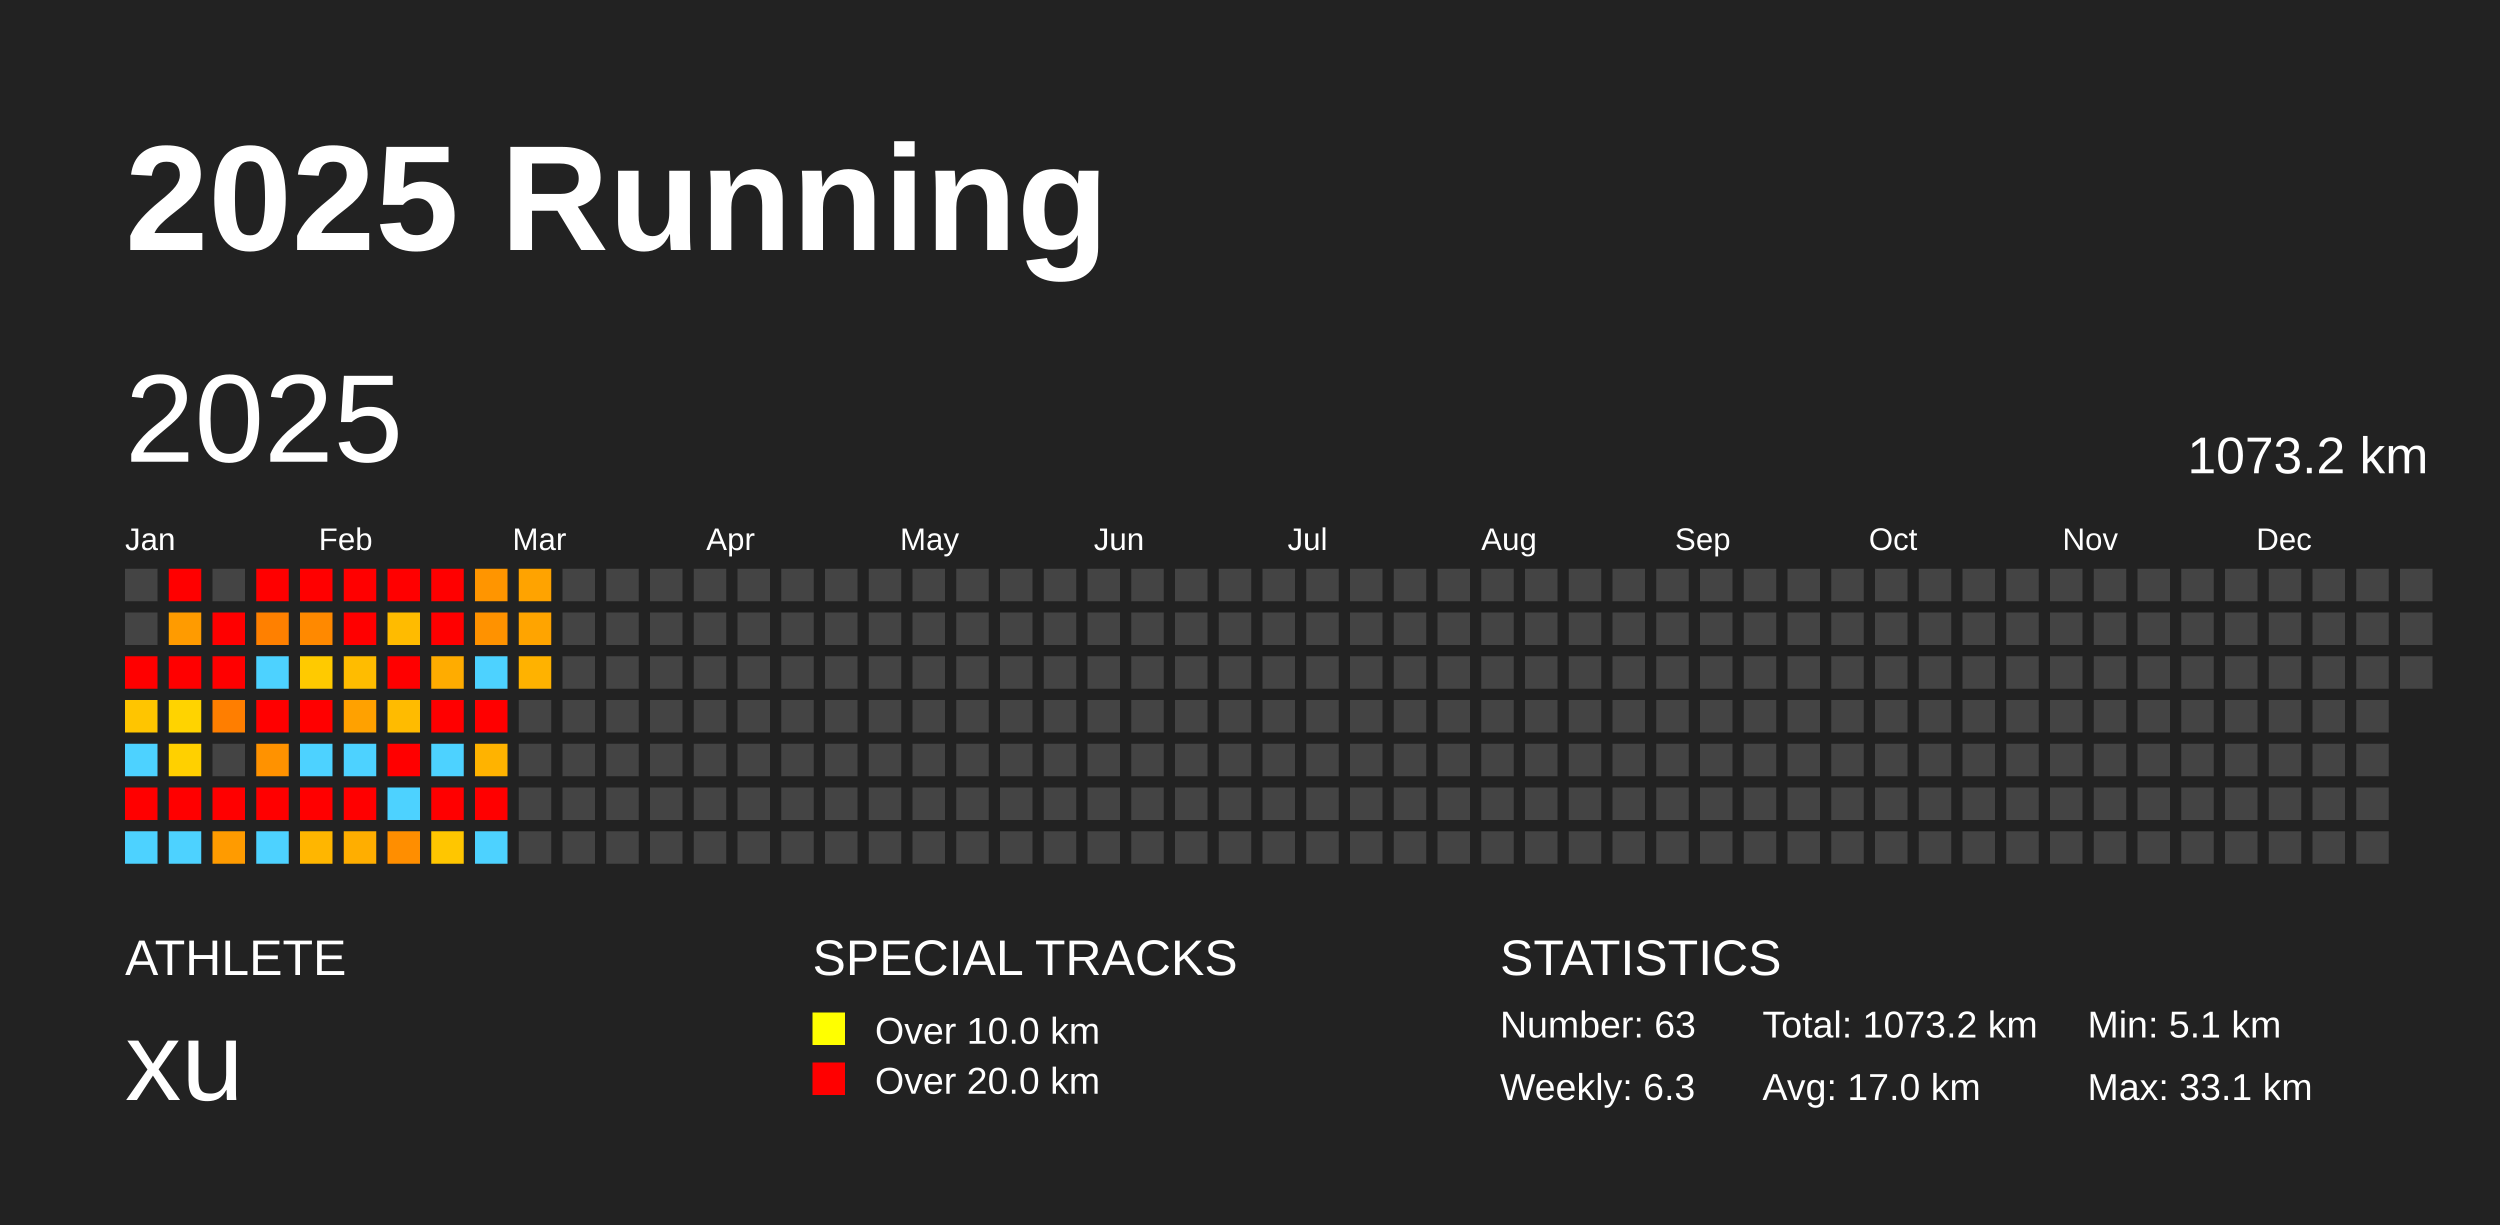
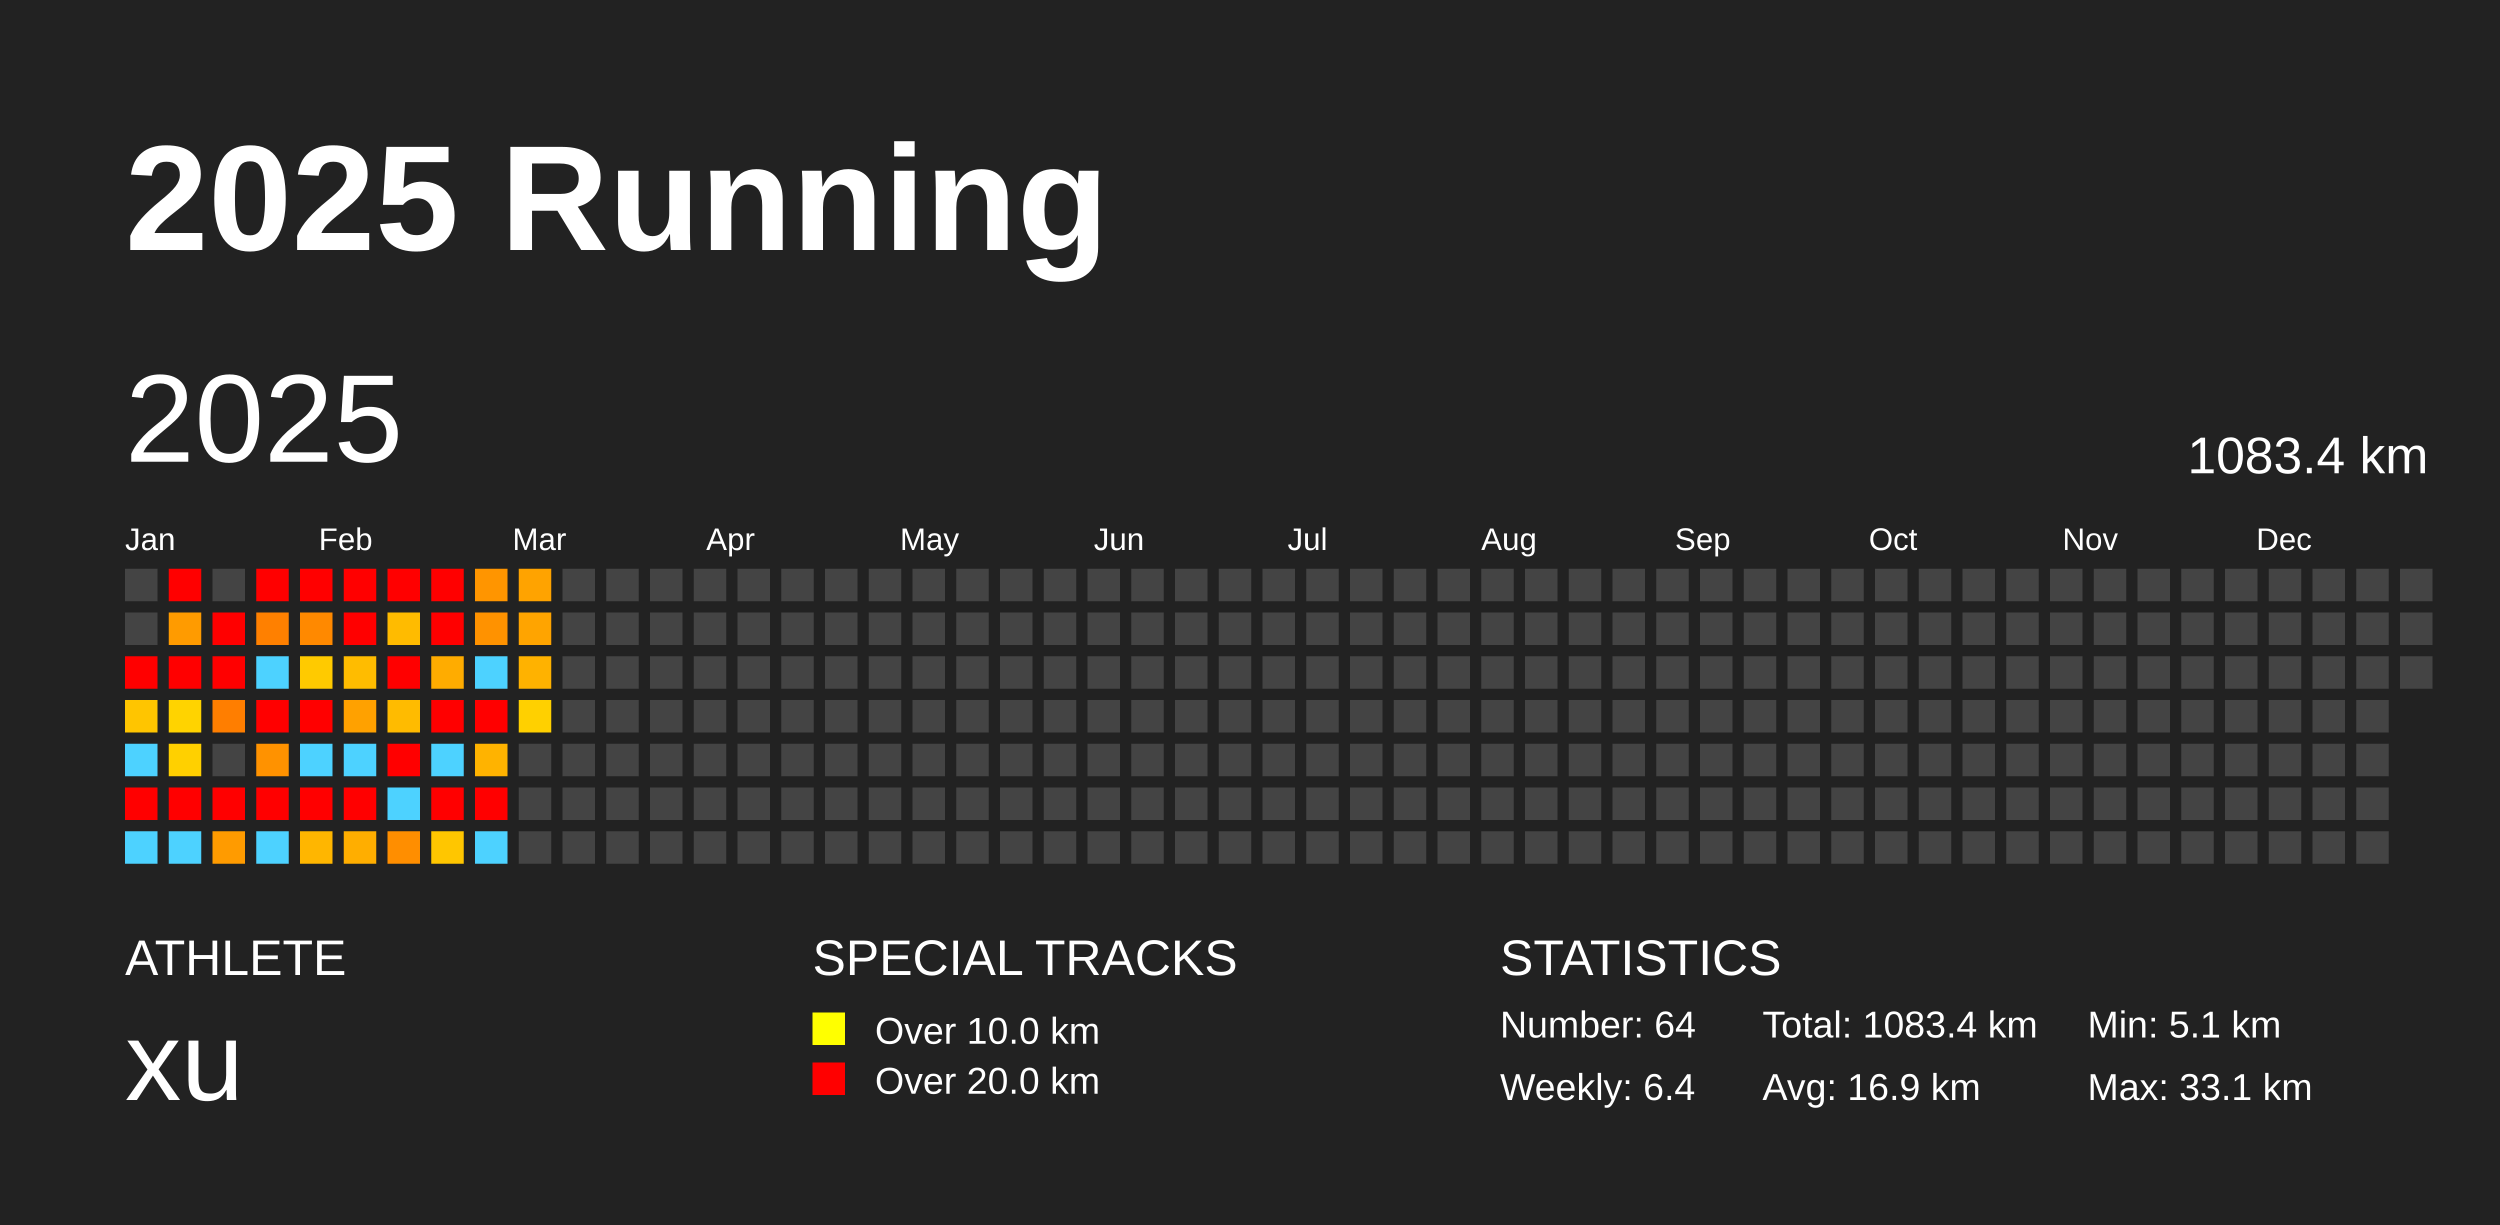
<svg xmlns="http://www.w3.org/2000/svg" baseProfile="full" height="98mm" version="1.1" viewBox="0,0,200,98" width="200mm">
  <defs />
  <rect fill="#222222" height="98" width="200" x="0" y="0" />
  <text fill="#FFFFFF" style="font-size:12px; font-family:Arial; font-weight:bold;" x="10" y="20">2025 Running</text>
  <text fill="#FFFFFF" style="font-size:4px; font-family:Arial" x="10" y="78">ATHLETE</text>
  <text fill="#FFFFFF" style="font-size:9px; font-family:Arial" x="10" y="88">xu</text>
  <text fill="#FFFFFF" style="font-size:4px; font-family:Arial" x="65" y="78">SPECIAL TRACKS</text>
  <rect fill="yellow" height="2.6" width="2.6" x="65" y="81" />
  <text fill="#FFFFFF" style="font-size:3px; font-family:Arial" x="70" y="83.5">Over 10.0 km</text>
  <rect fill="red" height="2.6" width="2.6" x="65" y="85" />
  <text fill="#FFFFFF" style="font-size:3px; font-family:Arial" x="70" y="87.5">Over 20.0 km</text>
  <text fill="#FFFFFF" style="font-size:4px; font-family:Arial" x="120" y="78">STATISTICS</text>
-   <text fill="#FFFFFF" style="font-size:3px; font-family:Arial" x="120" y="83">Number: 63</text>
-   <text fill="#FFFFFF" style="font-size:3px; font-family:Arial" x="120" y="88">Weekly: 6.3</text>
-   <text fill="#FFFFFF" style="font-size:3px; font-family:Arial" x="141" y="83">Total: 1073.2 km</text>
-   <text fill="#FFFFFF" style="font-size:3px; font-family:Arial" x="141" y="88">Avg: 17.0 km</text>
+   <text fill="#FFFFFF" style="font-size:3px; font-family:Arial" x="120" y="83">Number: 64</text>
+   <text fill="#FFFFFF" style="font-size:3px; font-family:Arial" x="120" y="88">Weekly: 6.4</text>
+   <text fill="#FFFFFF" style="font-size:3px; font-family:Arial" x="141" y="83">Total: 1083.4 km</text>
+   <text fill="#FFFFFF" style="font-size:3px; font-family:Arial" x="141" y="88">Avg: 16.9 km</text>
  <text fill="#FFFFFF" style="font-size:3px; font-family:Arial" x="167" y="83">Min: 5.1 km</text>
  <text fill="#FFFFFF" style="font-size:3px; font-family:Arial" x="167" y="88">Max: 33.1 km</text>
  <text dominant-baseline="hanging" fill="#FFFFFF" style="font-size:10.0px; font-family:Arial;" x="10" y="30">2025</text>
-   <text dominant-baseline="hanging" fill="#FFFFFF" style="font-size:4.125px; font-family:Arial;" x="175" y="35">1073.2 km</text>
+   <text dominant-baseline="hanging" fill="#FFFFFF" style="font-size:4.125px; font-family:Arial;" x="175" y="35">1083.4 km</text>
  <text fill="#FFFFFF" style="font-size:2.5px; font-family:Arial" x="10.0" y="44">Jan</text>
  <text fill="#FFFFFF" style="font-size:2.5px; font-family:Arial" x="25.5" y="44">Feb</text>
  <text fill="#FFFFFF" style="font-size:2.5px; font-family:Arial" x="41.0" y="44">Mar</text>
  <text fill="#FFFFFF" style="font-size:2.5px; font-family:Arial" x="56.5" y="44">Apr</text>
  <text fill="#FFFFFF" style="font-size:2.5px; font-family:Arial" x="72.0" y="44">May</text>
  <text fill="#FFFFFF" style="font-size:2.5px; font-family:Arial" x="87.5" y="44">Jun</text>
  <text fill="#FFFFFF" style="font-size:2.5px; font-family:Arial" x="103.0" y="44">Jul</text>
  <text fill="#FFFFFF" style="font-size:2.5px; font-family:Arial" x="118.5" y="44">Aug</text>
  <text fill="#FFFFFF" style="font-size:2.5px; font-family:Arial" x="134.0" y="44">Sep</text>
  <text fill="#FFFFFF" style="font-size:2.5px; font-family:Arial" x="149.5" y="44">Oct</text>
  <text fill="#FFFFFF" style="font-size:2.5px; font-family:Arial" x="165.0" y="44">Nov</text>
  <text fill="#FFFFFF" style="font-size:2.5px; font-family:Arial" x="180.5" y="44">Dec</text>
  <rect fill="#444444" height="2.6" width="2.6" x="10.0" y="45.5" />
  <rect fill="#444444" height="2.6" width="2.6" x="10.0" y="49.0" />
  <rect fill="red" height="2.6" width="2.6" x="10.0" y="52.5" />
  <rect fill="#ffc500" height="2.6" width="2.6" x="10.0" y="56.0" />
  <rect fill="#4dd2ff" height="2.6" width="2.6" x="10.0" y="59.5" />
  <rect fill="red" height="2.6" width="2.6" x="10.0" y="63.0" />
  <rect fill="#4dd2ff" height="2.6" width="2.6" x="10.0" y="66.5" />
  <rect fill="red" height="2.6" width="2.6" x="13.5" y="45.5" />
  <rect fill="#ff9b00" height="2.6" width="2.6" x="13.5" y="49.0" />
  <rect fill="red" height="2.6" width="2.6" x="13.5" y="52.5" />
  <rect fill="#ffd300" height="2.6" width="2.6" x="13.5" y="56.0" />
  <rect fill="#ffd000" height="2.6" width="2.6" x="13.5" y="59.5" />
  <rect fill="red" height="2.6" width="2.6" x="13.5" y="63.0" />
  <rect fill="#4dd2ff" height="2.6" width="2.6" x="13.5" y="66.5" />
  <rect fill="#444444" height="2.6" width="2.6" x="17.0" y="45.5" />
  <rect fill="red" height="2.6" width="2.6" x="17.0" y="49.0" />
  <rect fill="red" height="2.6" width="2.6" x="17.0" y="52.5" />
  <rect fill="#ff7e00" height="2.6" width="2.6" x="17.0" y="56.0" />
  <rect fill="#444444" height="2.6" width="2.6" x="17.0" y="59.5" />
  <rect fill="red" height="2.6" width="2.6" x="17.0" y="63.0" />
  <rect fill="#ff9b00" height="2.6" width="2.6" x="17.0" y="66.5" />
  <rect fill="red" height="2.6" width="2.6" x="20.5" y="45.5" />
  <rect fill="#ff8000" height="2.6" width="2.6" x="20.5" y="49.0" />
  <rect fill="#4dd2ff" height="2.6" width="2.6" x="20.5" y="52.5" />
  <rect fill="red" height="2.6" width="2.6" x="20.5" y="56.0" />
  <rect fill="#ff9200" height="2.6" width="2.6" x="20.5" y="59.5" />
  <rect fill="red" height="2.6" width="2.6" x="20.5" y="63.0" />
  <rect fill="#4dd2ff" height="2.6" width="2.6" x="20.5" y="66.5" />
  <rect fill="red" height="2.6" width="2.6" x="24.0" y="45.5" />
  <rect fill="#ff8900" height="2.6" width="2.6" x="24.0" y="49.0" />
  <rect fill="#ffca00" height="2.6" width="2.6" x="24.0" y="52.5" />
  <rect fill="red" height="2.6" width="2.6" x="24.0" y="56.0" />
  <rect fill="#4dd2ff" height="2.6" width="2.6" x="24.0" y="59.5" />
  <rect fill="red" height="2.6" width="2.6" x="24.0" y="63.0" />
  <rect fill="#ffb600" height="2.6" width="2.6" x="24.0" y="66.5" />
  <rect fill="red" height="2.6" width="2.6" x="27.5" y="45.5" />
  <rect fill="red" height="2.6" width="2.6" x="27.5" y="49.0" />
  <rect fill="#ffbc00" height="2.6" width="2.6" x="27.5" y="52.5" />
  <rect fill="#ffa100" height="2.6" width="2.6" x="27.5" y="56.0" />
  <rect fill="#4dd2ff" height="2.6" width="2.6" x="27.5" y="59.5" />
  <rect fill="red" height="2.6" width="2.6" x="27.5" y="63.0" />
  <rect fill="#ffae00" height="2.6" width="2.6" x="27.5" y="66.5" />
  <rect fill="red" height="2.6" width="2.6" x="31.0" y="45.5" />
  <rect fill="#ffbb00" height="2.6" width="2.6" x="31.0" y="49.0" />
  <rect fill="red" height="2.6" width="2.6" x="31.0" y="52.5" />
  <rect fill="#ffbb00" height="2.6" width="2.6" x="31.0" y="56.0" />
  <rect fill="red" height="2.6" width="2.6" x="31.0" y="59.5" />
  <rect fill="#4dd2ff" height="2.6" width="2.6" x="31.0" y="63.0" />
  <rect fill="#ff8e00" height="2.6" width="2.6" x="31.0" y="66.5" />
  <rect fill="red" height="2.6" width="2.6" x="34.5" y="45.5" />
  <rect fill="red" height="2.6" width="2.6" x="34.5" y="49.0" />
  <rect fill="#ffac00" height="2.6" width="2.6" x="34.5" y="52.5" />
  <rect fill="red" height="2.6" width="2.6" x="34.5" y="56.0" />
  <rect fill="#4dd2ff" height="2.6" width="2.6" x="34.5" y="59.5" />
  <rect fill="red" height="2.6" width="2.6" x="34.5" y="63.0" />
  <rect fill="#ffc600" height="2.6" width="2.6" x="34.5" y="66.5" />
  <rect fill="#ff9500" height="2.6" width="2.6" x="38.0" y="45.5" />
  <rect fill="#ff9200" height="2.6" width="2.6" x="38.0" y="49.0" />
  <rect fill="#4dd2ff" height="2.6" width="2.6" x="38.0" y="52.5" />
  <rect fill="red" height="2.6" width="2.6" x="38.0" y="56.0" />
  <rect fill="#ffb300" height="2.6" width="2.6" x="38.0" y="59.5" />
  <rect fill="red" height="2.6" width="2.6" x="38.0" y="63.0" />
  <rect fill="#4dd2ff" height="2.6" width="2.6" x="38.0" y="66.5" />
  <rect fill="#ffa300" height="2.6" width="2.6" x="41.5" y="45.5" />
  <rect fill="#ffa400" height="2.6" width="2.6" x="41.5" y="49.0" />
  <rect fill="#ffb200" height="2.6" width="2.6" x="41.5" y="52.5" />
-   <rect fill="#444444" height="2.6" width="2.6" x="41.5" y="56.0" />
+   <rect fill="#ffd000" height="2.6" width="2.6" x="41.5" y="56.0" />
  <rect fill="#444444" height="2.6" width="2.6" x="41.5" y="59.5" />
  <rect fill="#444444" height="2.6" width="2.6" x="41.5" y="63.0" />
  <rect fill="#444444" height="2.6" width="2.6" x="41.5" y="66.5" />
  <rect fill="#444444" height="2.6" width="2.6" x="45.0" y="45.5" />
  <rect fill="#444444" height="2.6" width="2.6" x="45.0" y="49.0" />
  <rect fill="#444444" height="2.6" width="2.6" x="45.0" y="52.5" />
  <rect fill="#444444" height="2.6" width="2.6" x="45.0" y="56.0" />
  <rect fill="#444444" height="2.6" width="2.6" x="45.0" y="59.5" />
  <rect fill="#444444" height="2.6" width="2.6" x="45.0" y="63.0" />
  <rect fill="#444444" height="2.6" width="2.6" x="45.0" y="66.5" />
  <rect fill="#444444" height="2.6" width="2.6" x="48.5" y="45.5" />
  <rect fill="#444444" height="2.6" width="2.6" x="48.5" y="49.0" />
  <rect fill="#444444" height="2.6" width="2.6" x="48.5" y="52.5" />
  <rect fill="#444444" height="2.6" width="2.6" x="48.5" y="56.0" />
  <rect fill="#444444" height="2.6" width="2.6" x="48.5" y="59.5" />
  <rect fill="#444444" height="2.6" width="2.6" x="48.5" y="63.0" />
  <rect fill="#444444" height="2.6" width="2.6" x="48.5" y="66.5" />
  <rect fill="#444444" height="2.6" width="2.6" x="52.0" y="45.5" />
  <rect fill="#444444" height="2.6" width="2.6" x="52.0" y="49.0" />
  <rect fill="#444444" height="2.6" width="2.6" x="52.0" y="52.5" />
  <rect fill="#444444" height="2.6" width="2.6" x="52.0" y="56.0" />
  <rect fill="#444444" height="2.6" width="2.6" x="52.0" y="59.5" />
  <rect fill="#444444" height="2.6" width="2.6" x="52.0" y="63.0" />
  <rect fill="#444444" height="2.6" width="2.6" x="52.0" y="66.5" />
  <rect fill="#444444" height="2.6" width="2.6" x="55.5" y="45.5" />
  <rect fill="#444444" height="2.6" width="2.6" x="55.5" y="49.0" />
  <rect fill="#444444" height="2.6" width="2.6" x="55.5" y="52.5" />
  <rect fill="#444444" height="2.6" width="2.6" x="55.5" y="56.0" />
  <rect fill="#444444" height="2.6" width="2.6" x="55.5" y="59.5" />
  <rect fill="#444444" height="2.6" width="2.6" x="55.5" y="63.0" />
  <rect fill="#444444" height="2.6" width="2.6" x="55.5" y="66.5" />
  <rect fill="#444444" height="2.6" width="2.6" x="59.0" y="45.5" />
  <rect fill="#444444" height="2.6" width="2.6" x="59.0" y="49.0" />
  <rect fill="#444444" height="2.6" width="2.6" x="59.0" y="52.5" />
  <rect fill="#444444" height="2.6" width="2.6" x="59.0" y="56.0" />
  <rect fill="#444444" height="2.6" width="2.6" x="59.0" y="59.5" />
  <rect fill="#444444" height="2.6" width="2.6" x="59.0" y="63.0" />
  <rect fill="#444444" height="2.6" width="2.6" x="59.0" y="66.5" />
  <rect fill="#444444" height="2.6" width="2.6" x="62.5" y="45.5" />
  <rect fill="#444444" height="2.6" width="2.6" x="62.5" y="49.0" />
  <rect fill="#444444" height="2.6" width="2.6" x="62.5" y="52.5" />
  <rect fill="#444444" height="2.6" width="2.6" x="62.5" y="56.0" />
  <rect fill="#444444" height="2.6" width="2.6" x="62.5" y="59.5" />
  <rect fill="#444444" height="2.6" width="2.6" x="62.5" y="63.0" />
  <rect fill="#444444" height="2.6" width="2.6" x="62.5" y="66.5" />
  <rect fill="#444444" height="2.6" width="2.6" x="66.0" y="45.5" />
  <rect fill="#444444" height="2.6" width="2.6" x="66.0" y="49.0" />
  <rect fill="#444444" height="2.6" width="2.6" x="66.0" y="52.5" />
  <rect fill="#444444" height="2.6" width="2.6" x="66.0" y="56.0" />
  <rect fill="#444444" height="2.6" width="2.6" x="66.0" y="59.5" />
  <rect fill="#444444" height="2.6" width="2.6" x="66.0" y="63.0" />
  <rect fill="#444444" height="2.6" width="2.6" x="66.0" y="66.5" />
  <rect fill="#444444" height="2.6" width="2.6" x="69.5" y="45.5" />
  <rect fill="#444444" height="2.6" width="2.6" x="69.5" y="49.0" />
  <rect fill="#444444" height="2.6" width="2.6" x="69.5" y="52.5" />
  <rect fill="#444444" height="2.6" width="2.6" x="69.5" y="56.0" />
  <rect fill="#444444" height="2.6" width="2.6" x="69.5" y="59.5" />
  <rect fill="#444444" height="2.6" width="2.6" x="69.5" y="63.0" />
  <rect fill="#444444" height="2.6" width="2.6" x="69.5" y="66.5" />
  <rect fill="#444444" height="2.6" width="2.6" x="73.0" y="45.5" />
  <rect fill="#444444" height="2.6" width="2.6" x="73.0" y="49.0" />
  <rect fill="#444444" height="2.6" width="2.6" x="73.0" y="52.5" />
  <rect fill="#444444" height="2.6" width="2.6" x="73.0" y="56.0" />
  <rect fill="#444444" height="2.6" width="2.6" x="73.0" y="59.5" />
  <rect fill="#444444" height="2.6" width="2.6" x="73.0" y="63.0" />
  <rect fill="#444444" height="2.6" width="2.6" x="73.0" y="66.5" />
  <rect fill="#444444" height="2.6" width="2.6" x="76.5" y="45.5" />
  <rect fill="#444444" height="2.6" width="2.6" x="76.5" y="49.0" />
  <rect fill="#444444" height="2.6" width="2.6" x="76.5" y="52.5" />
  <rect fill="#444444" height="2.6" width="2.6" x="76.5" y="56.0" />
  <rect fill="#444444" height="2.6" width="2.6" x="76.5" y="59.5" />
  <rect fill="#444444" height="2.6" width="2.6" x="76.5" y="63.0" />
  <rect fill="#444444" height="2.6" width="2.6" x="76.5" y="66.5" />
  <rect fill="#444444" height="2.6" width="2.6" x="80.0" y="45.5" />
  <rect fill="#444444" height="2.6" width="2.6" x="80.0" y="49.0" />
  <rect fill="#444444" height="2.6" width="2.6" x="80.0" y="52.5" />
  <rect fill="#444444" height="2.6" width="2.6" x="80.0" y="56.0" />
  <rect fill="#444444" height="2.6" width="2.6" x="80.0" y="59.5" />
  <rect fill="#444444" height="2.6" width="2.6" x="80.0" y="63.0" />
  <rect fill="#444444" height="2.6" width="2.6" x="80.0" y="66.5" />
  <rect fill="#444444" height="2.6" width="2.6" x="83.5" y="45.5" />
  <rect fill="#444444" height="2.6" width="2.6" x="83.5" y="49.0" />
  <rect fill="#444444" height="2.6" width="2.6" x="83.5" y="52.5" />
  <rect fill="#444444" height="2.6" width="2.6" x="83.5" y="56.0" />
  <rect fill="#444444" height="2.6" width="2.6" x="83.5" y="59.5" />
  <rect fill="#444444" height="2.6" width="2.6" x="83.5" y="63.0" />
  <rect fill="#444444" height="2.6" width="2.6" x="83.5" y="66.5" />
  <rect fill="#444444" height="2.6" width="2.6" x="87.0" y="45.5" />
  <rect fill="#444444" height="2.6" width="2.6" x="87.0" y="49.0" />
  <rect fill="#444444" height="2.6" width="2.6" x="87.0" y="52.5" />
  <rect fill="#444444" height="2.6" width="2.6" x="87.0" y="56.0" />
  <rect fill="#444444" height="2.6" width="2.6" x="87.0" y="59.5" />
  <rect fill="#444444" height="2.6" width="2.6" x="87.0" y="63.0" />
  <rect fill="#444444" height="2.6" width="2.6" x="87.0" y="66.5" />
  <rect fill="#444444" height="2.6" width="2.6" x="90.5" y="45.5" />
  <rect fill="#444444" height="2.6" width="2.6" x="90.5" y="49.0" />
  <rect fill="#444444" height="2.6" width="2.6" x="90.5" y="52.5" />
  <rect fill="#444444" height="2.6" width="2.6" x="90.5" y="56.0" />
  <rect fill="#444444" height="2.6" width="2.6" x="90.5" y="59.5" />
  <rect fill="#444444" height="2.6" width="2.6" x="90.5" y="63.0" />
  <rect fill="#444444" height="2.6" width="2.6" x="90.5" y="66.5" />
  <rect fill="#444444" height="2.6" width="2.6" x="94.0" y="45.5" />
  <rect fill="#444444" height="2.6" width="2.6" x="94.0" y="49.0" />
  <rect fill="#444444" height="2.6" width="2.6" x="94.0" y="52.5" />
  <rect fill="#444444" height="2.6" width="2.6" x="94.0" y="56.0" />
  <rect fill="#444444" height="2.6" width="2.6" x="94.0" y="59.5" />
  <rect fill="#444444" height="2.6" width="2.6" x="94.0" y="63.0" />
  <rect fill="#444444" height="2.6" width="2.6" x="94.0" y="66.5" />
  <rect fill="#444444" height="2.6" width="2.6" x="97.5" y="45.5" />
  <rect fill="#444444" height="2.6" width="2.6" x="97.5" y="49.0" />
  <rect fill="#444444" height="2.6" width="2.6" x="97.5" y="52.5" />
  <rect fill="#444444" height="2.6" width="2.6" x="97.5" y="56.0" />
  <rect fill="#444444" height="2.6" width="2.6" x="97.5" y="59.5" />
  <rect fill="#444444" height="2.6" width="2.6" x="97.5" y="63.0" />
  <rect fill="#444444" height="2.6" width="2.6" x="97.5" y="66.5" />
  <rect fill="#444444" height="2.6" width="2.6" x="101.0" y="45.5" />
  <rect fill="#444444" height="2.6" width="2.6" x="101.0" y="49.0" />
  <rect fill="#444444" height="2.6" width="2.6" x="101.0" y="52.5" />
  <rect fill="#444444" height="2.6" width="2.6" x="101.0" y="56.0" />
  <rect fill="#444444" height="2.6" width="2.6" x="101.0" y="59.5" />
  <rect fill="#444444" height="2.6" width="2.6" x="101.0" y="63.0" />
  <rect fill="#444444" height="2.6" width="2.6" x="101.0" y="66.5" />
  <rect fill="#444444" height="2.6" width="2.6" x="104.5" y="45.5" />
  <rect fill="#444444" height="2.6" width="2.6" x="104.5" y="49.0" />
  <rect fill="#444444" height="2.6" width="2.6" x="104.5" y="52.5" />
  <rect fill="#444444" height="2.6" width="2.6" x="104.5" y="56.0" />
  <rect fill="#444444" height="2.6" width="2.6" x="104.5" y="59.5" />
  <rect fill="#444444" height="2.6" width="2.6" x="104.5" y="63.0" />
  <rect fill="#444444" height="2.6" width="2.6" x="104.5" y="66.5" />
  <rect fill="#444444" height="2.6" width="2.6" x="108.0" y="45.5" />
  <rect fill="#444444" height="2.6" width="2.6" x="108.0" y="49.0" />
  <rect fill="#444444" height="2.6" width="2.6" x="108.0" y="52.5" />
  <rect fill="#444444" height="2.6" width="2.6" x="108.0" y="56.0" />
  <rect fill="#444444" height="2.6" width="2.6" x="108.0" y="59.5" />
  <rect fill="#444444" height="2.6" width="2.6" x="108.0" y="63.0" />
  <rect fill="#444444" height="2.6" width="2.6" x="108.0" y="66.5" />
  <rect fill="#444444" height="2.6" width="2.6" x="111.5" y="45.5" />
  <rect fill="#444444" height="2.6" width="2.6" x="111.5" y="49.0" />
  <rect fill="#444444" height="2.6" width="2.6" x="111.5" y="52.5" />
  <rect fill="#444444" height="2.6" width="2.6" x="111.5" y="56.0" />
  <rect fill="#444444" height="2.6" width="2.6" x="111.5" y="59.5" />
  <rect fill="#444444" height="2.6" width="2.6" x="111.5" y="63.0" />
  <rect fill="#444444" height="2.6" width="2.6" x="111.5" y="66.5" />
  <rect fill="#444444" height="2.6" width="2.6" x="115.0" y="45.5" />
  <rect fill="#444444" height="2.6" width="2.6" x="115.0" y="49.0" />
  <rect fill="#444444" height="2.6" width="2.6" x="115.0" y="52.5" />
  <rect fill="#444444" height="2.6" width="2.6" x="115.0" y="56.0" />
  <rect fill="#444444" height="2.6" width="2.6" x="115.0" y="59.5" />
  <rect fill="#444444" height="2.6" width="2.6" x="115.0" y="63.0" />
  <rect fill="#444444" height="2.6" width="2.6" x="115.0" y="66.5" />
  <rect fill="#444444" height="2.6" width="2.6" x="118.5" y="45.5" />
  <rect fill="#444444" height="2.6" width="2.6" x="118.5" y="49.0" />
  <rect fill="#444444" height="2.6" width="2.6" x="118.5" y="52.5" />
  <rect fill="#444444" height="2.6" width="2.6" x="118.5" y="56.0" />
  <rect fill="#444444" height="2.6" width="2.6" x="118.5" y="59.5" />
  <rect fill="#444444" height="2.6" width="2.6" x="118.5" y="63.0" />
  <rect fill="#444444" height="2.6" width="2.6" x="118.5" y="66.5" />
  <rect fill="#444444" height="2.6" width="2.6" x="122.0" y="45.5" />
  <rect fill="#444444" height="2.6" width="2.6" x="122.0" y="49.0" />
  <rect fill="#444444" height="2.6" width="2.6" x="122.0" y="52.5" />
  <rect fill="#444444" height="2.6" width="2.6" x="122.0" y="56.0" />
  <rect fill="#444444" height="2.6" width="2.6" x="122.0" y="59.5" />
  <rect fill="#444444" height="2.6" width="2.6" x="122.0" y="63.0" />
  <rect fill="#444444" height="2.6" width="2.6" x="122.0" y="66.5" />
  <rect fill="#444444" height="2.6" width="2.6" x="125.5" y="45.5" />
  <rect fill="#444444" height="2.6" width="2.6" x="125.5" y="49.0" />
  <rect fill="#444444" height="2.6" width="2.6" x="125.5" y="52.5" />
  <rect fill="#444444" height="2.6" width="2.6" x="125.5" y="56.0" />
  <rect fill="#444444" height="2.6" width="2.6" x="125.5" y="59.5" />
  <rect fill="#444444" height="2.6" width="2.6" x="125.5" y="63.0" />
  <rect fill="#444444" height="2.6" width="2.6" x="125.5" y="66.5" />
  <rect fill="#444444" height="2.6" width="2.6" x="129.0" y="45.5" />
  <rect fill="#444444" height="2.6" width="2.6" x="129.0" y="49.0" />
  <rect fill="#444444" height="2.6" width="2.6" x="129.0" y="52.5" />
  <rect fill="#444444" height="2.6" width="2.6" x="129.0" y="56.0" />
  <rect fill="#444444" height="2.6" width="2.6" x="129.0" y="59.5" />
  <rect fill="#444444" height="2.6" width="2.6" x="129.0" y="63.0" />
  <rect fill="#444444" height="2.6" width="2.6" x="129.0" y="66.5" />
  <rect fill="#444444" height="2.6" width="2.6" x="132.5" y="45.5" />
  <rect fill="#444444" height="2.6" width="2.6" x="132.5" y="49.0" />
  <rect fill="#444444" height="2.6" width="2.6" x="132.5" y="52.5" />
  <rect fill="#444444" height="2.6" width="2.6" x="132.5" y="56.0" />
  <rect fill="#444444" height="2.6" width="2.6" x="132.5" y="59.5" />
  <rect fill="#444444" height="2.6" width="2.6" x="132.5" y="63.0" />
  <rect fill="#444444" height="2.6" width="2.6" x="132.5" y="66.5" />
  <rect fill="#444444" height="2.6" width="2.6" x="136.0" y="45.5" />
  <rect fill="#444444" height="2.6" width="2.6" x="136.0" y="49.0" />
  <rect fill="#444444" height="2.6" width="2.6" x="136.0" y="52.5" />
  <rect fill="#444444" height="2.6" width="2.6" x="136.0" y="56.0" />
  <rect fill="#444444" height="2.6" width="2.6" x="136.0" y="59.5" />
  <rect fill="#444444" height="2.6" width="2.6" x="136.0" y="63.0" />
  <rect fill="#444444" height="2.6" width="2.6" x="136.0" y="66.5" />
  <rect fill="#444444" height="2.6" width="2.6" x="139.5" y="45.5" />
  <rect fill="#444444" height="2.6" width="2.6" x="139.5" y="49.0" />
  <rect fill="#444444" height="2.6" width="2.6" x="139.5" y="52.5" />
  <rect fill="#444444" height="2.6" width="2.6" x="139.5" y="56.0" />
  <rect fill="#444444" height="2.6" width="2.6" x="139.5" y="59.5" />
  <rect fill="#444444" height="2.6" width="2.6" x="139.5" y="63.0" />
  <rect fill="#444444" height="2.6" width="2.6" x="139.5" y="66.5" />
  <rect fill="#444444" height="2.6" width="2.6" x="143.0" y="45.5" />
  <rect fill="#444444" height="2.6" width="2.6" x="143.0" y="49.0" />
  <rect fill="#444444" height="2.6" width="2.6" x="143.0" y="52.5" />
  <rect fill="#444444" height="2.6" width="2.6" x="143.0" y="56.0" />
  <rect fill="#444444" height="2.6" width="2.6" x="143.0" y="59.5" />
  <rect fill="#444444" height="2.6" width="2.6" x="143.0" y="63.0" />
  <rect fill="#444444" height="2.6" width="2.6" x="143.0" y="66.5" />
  <rect fill="#444444" height="2.6" width="2.6" x="146.5" y="45.5" />
  <rect fill="#444444" height="2.6" width="2.6" x="146.5" y="49.0" />
  <rect fill="#444444" height="2.6" width="2.6" x="146.5" y="52.5" />
  <rect fill="#444444" height="2.6" width="2.6" x="146.5" y="56.0" />
  <rect fill="#444444" height="2.6" width="2.6" x="146.5" y="59.5" />
  <rect fill="#444444" height="2.6" width="2.6" x="146.5" y="63.0" />
  <rect fill="#444444" height="2.6" width="2.6" x="146.5" y="66.5" />
  <rect fill="#444444" height="2.6" width="2.6" x="150.0" y="45.5" />
  <rect fill="#444444" height="2.6" width="2.6" x="150.0" y="49.0" />
  <rect fill="#444444" height="2.6" width="2.6" x="150.0" y="52.5" />
  <rect fill="#444444" height="2.6" width="2.6" x="150.0" y="56.0" />
  <rect fill="#444444" height="2.6" width="2.6" x="150.0" y="59.5" />
  <rect fill="#444444" height="2.6" width="2.6" x="150.0" y="63.0" />
  <rect fill="#444444" height="2.6" width="2.6" x="150.0" y="66.5" />
  <rect fill="#444444" height="2.6" width="2.6" x="153.5" y="45.5" />
  <rect fill="#444444" height="2.6" width="2.6" x="153.5" y="49.0" />
  <rect fill="#444444" height="2.6" width="2.6" x="153.5" y="52.5" />
  <rect fill="#444444" height="2.6" width="2.6" x="153.5" y="56.0" />
  <rect fill="#444444" height="2.6" width="2.6" x="153.5" y="59.5" />
  <rect fill="#444444" height="2.6" width="2.6" x="153.5" y="63.0" />
  <rect fill="#444444" height="2.6" width="2.6" x="153.5" y="66.5" />
  <rect fill="#444444" height="2.6" width="2.6" x="157.0" y="45.5" />
  <rect fill="#444444" height="2.6" width="2.6" x="157.0" y="49.0" />
  <rect fill="#444444" height="2.6" width="2.6" x="157.0" y="52.5" />
  <rect fill="#444444" height="2.6" width="2.6" x="157.0" y="56.0" />
  <rect fill="#444444" height="2.6" width="2.6" x="157.0" y="59.5" />
  <rect fill="#444444" height="2.6" width="2.6" x="157.0" y="63.0" />
  <rect fill="#444444" height="2.6" width="2.6" x="157.0" y="66.5" />
  <rect fill="#444444" height="2.6" width="2.6" x="160.5" y="45.5" />
  <rect fill="#444444" height="2.6" width="2.6" x="160.5" y="49.0" />
  <rect fill="#444444" height="2.6" width="2.6" x="160.5" y="52.5" />
  <rect fill="#444444" height="2.6" width="2.6" x="160.5" y="56.0" />
  <rect fill="#444444" height="2.6" width="2.6" x="160.5" y="59.5" />
  <rect fill="#444444" height="2.6" width="2.6" x="160.5" y="63.0" />
  <rect fill="#444444" height="2.6" width="2.6" x="160.5" y="66.5" />
  <rect fill="#444444" height="2.6" width="2.6" x="164.0" y="45.5" />
  <rect fill="#444444" height="2.6" width="2.6" x="164.0" y="49.0" />
  <rect fill="#444444" height="2.6" width="2.6" x="164.0" y="52.5" />
  <rect fill="#444444" height="2.6" width="2.6" x="164.0" y="56.0" />
  <rect fill="#444444" height="2.6" width="2.6" x="164.0" y="59.5" />
  <rect fill="#444444" height="2.6" width="2.6" x="164.0" y="63.0" />
  <rect fill="#444444" height="2.6" width="2.6" x="164.0" y="66.5" />
  <rect fill="#444444" height="2.6" width="2.6" x="167.5" y="45.5" />
  <rect fill="#444444" height="2.6" width="2.6" x="167.5" y="49.0" />
  <rect fill="#444444" height="2.6" width="2.6" x="167.5" y="52.5" />
  <rect fill="#444444" height="2.6" width="2.6" x="167.5" y="56.0" />
  <rect fill="#444444" height="2.6" width="2.6" x="167.5" y="59.5" />
  <rect fill="#444444" height="2.6" width="2.6" x="167.5" y="63.0" />
  <rect fill="#444444" height="2.6" width="2.6" x="167.5" y="66.5" />
  <rect fill="#444444" height="2.6" width="2.6" x="171.0" y="45.5" />
  <rect fill="#444444" height="2.6" width="2.6" x="171.0" y="49.0" />
  <rect fill="#444444" height="2.6" width="2.6" x="171.0" y="52.5" />
  <rect fill="#444444" height="2.6" width="2.6" x="171.0" y="56.0" />
  <rect fill="#444444" height="2.6" width="2.6" x="171.0" y="59.5" />
  <rect fill="#444444" height="2.6" width="2.6" x="171.0" y="63.0" />
  <rect fill="#444444" height="2.6" width="2.6" x="171.0" y="66.5" />
  <rect fill="#444444" height="2.6" width="2.6" x="174.5" y="45.5" />
  <rect fill="#444444" height="2.6" width="2.6" x="174.5" y="49.0" />
  <rect fill="#444444" height="2.6" width="2.6" x="174.5" y="52.5" />
  <rect fill="#444444" height="2.6" width="2.6" x="174.5" y="56.0" />
  <rect fill="#444444" height="2.6" width="2.6" x="174.5" y="59.5" />
  <rect fill="#444444" height="2.6" width="2.6" x="174.5" y="63.0" />
  <rect fill="#444444" height="2.6" width="2.6" x="174.5" y="66.5" />
  <rect fill="#444444" height="2.6" width="2.6" x="178.0" y="45.5" />
  <rect fill="#444444" height="2.6" width="2.6" x="178.0" y="49.0" />
  <rect fill="#444444" height="2.6" width="2.6" x="178.0" y="52.5" />
  <rect fill="#444444" height="2.6" width="2.6" x="178.0" y="56.0" />
  <rect fill="#444444" height="2.6" width="2.6" x="178.0" y="59.5" />
  <rect fill="#444444" height="2.6" width="2.6" x="178.0" y="63.0" />
  <rect fill="#444444" height="2.6" width="2.6" x="178.0" y="66.5" />
  <rect fill="#444444" height="2.6" width="2.6" x="181.5" y="45.5" />
  <rect fill="#444444" height="2.6" width="2.6" x="181.5" y="49.0" />
  <rect fill="#444444" height="2.6" width="2.6" x="181.5" y="52.5" />
  <rect fill="#444444" height="2.6" width="2.6" x="181.5" y="56.0" />
  <rect fill="#444444" height="2.6" width="2.6" x="181.5" y="59.5" />
  <rect fill="#444444" height="2.6" width="2.6" x="181.5" y="63.0" />
  <rect fill="#444444" height="2.6" width="2.6" x="181.5" y="66.5" />
  <rect fill="#444444" height="2.6" width="2.6" x="185.0" y="45.5" />
  <rect fill="#444444" height="2.6" width="2.6" x="185.0" y="49.0" />
  <rect fill="#444444" height="2.6" width="2.6" x="185.0" y="52.5" />
  <rect fill="#444444" height="2.6" width="2.6" x="185.0" y="56.0" />
  <rect fill="#444444" height="2.6" width="2.6" x="185.0" y="59.5" />
  <rect fill="#444444" height="2.6" width="2.6" x="185.0" y="63.0" />
  <rect fill="#444444" height="2.6" width="2.6" x="185.0" y="66.5" />
  <rect fill="#444444" height="2.6" width="2.6" x="188.5" y="45.5" />
  <rect fill="#444444" height="2.6" width="2.6" x="188.5" y="49.0" />
  <rect fill="#444444" height="2.6" width="2.6" x="188.5" y="52.5" />
  <rect fill="#444444" height="2.6" width="2.6" x="188.5" y="56.0" />
  <rect fill="#444444" height="2.6" width="2.6" x="188.5" y="59.5" />
  <rect fill="#444444" height="2.6" width="2.6" x="188.5" y="63.0" />
  <rect fill="#444444" height="2.6" width="2.6" x="188.5" y="66.5" />
  <rect fill="#444444" height="2.6" width="2.6" x="192.0" y="45.5" />
  <rect fill="#444444" height="2.6" width="2.6" x="192.0" y="49.0" />
  <rect fill="#444444" height="2.6" width="2.6" x="192.0" y="52.5" />
</svg>
